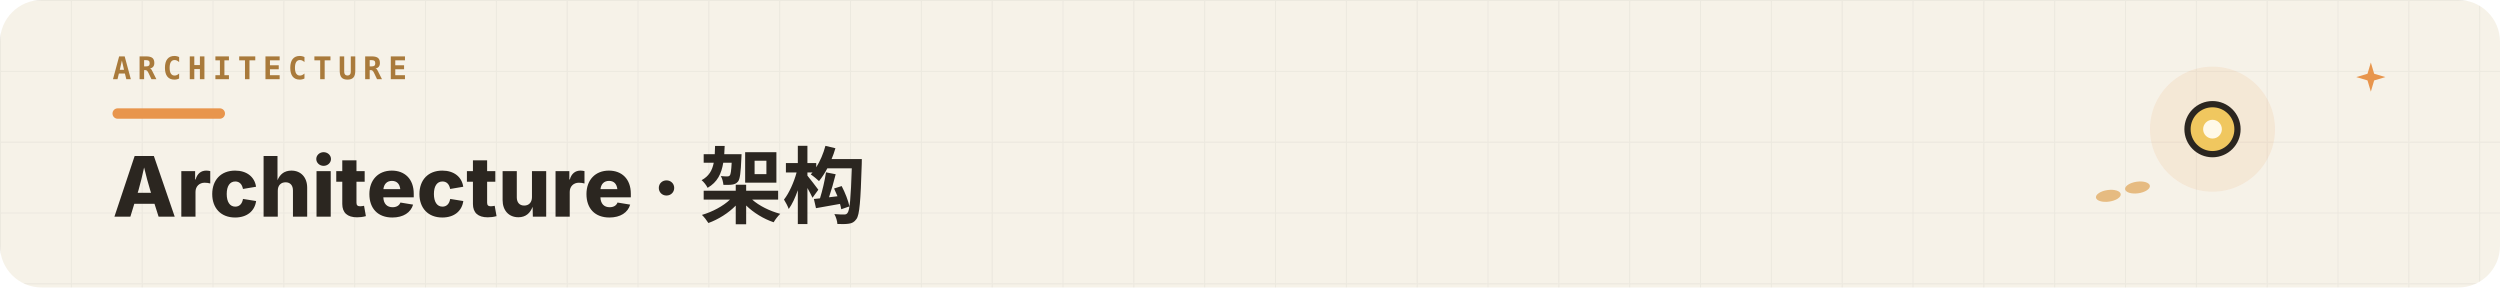
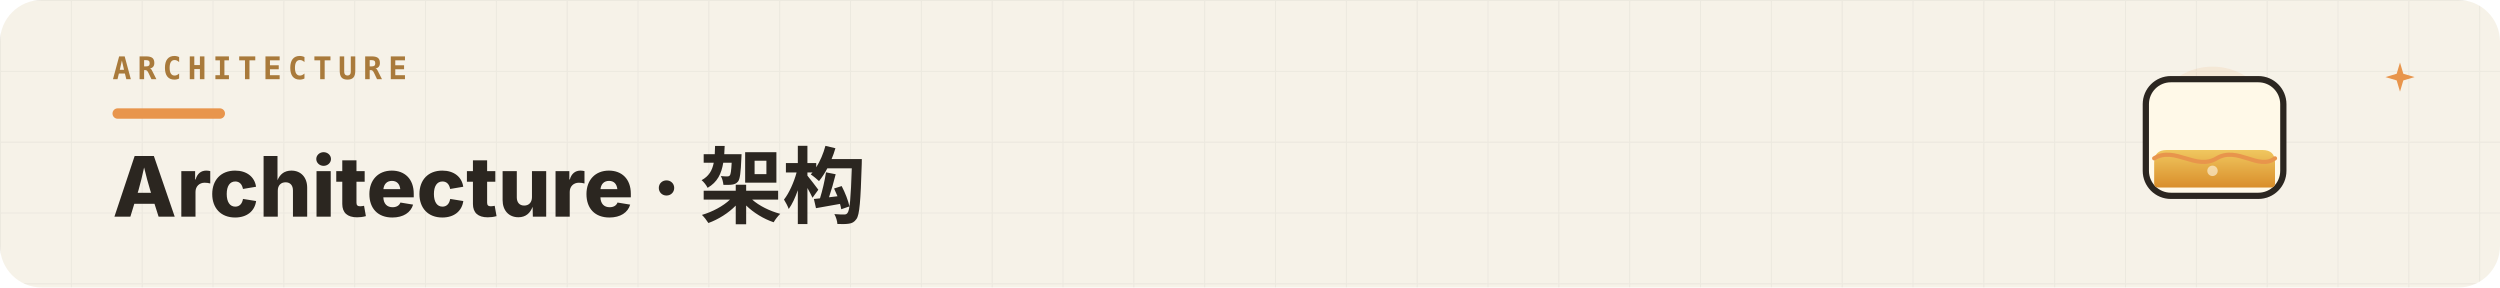
<svg xmlns="http://www.w3.org/2000/svg" width="1200" height="138" viewBox="0 0 1200 138" role="img" aria-label="Architecture · 架构">
  <defs>
    <pattern id="g" width="34" height="34" patternUnits="userSpaceOnUse">
      <path d="M34 0H0V34" fill="none" stroke="#2B2620" stroke-opacity="0.045" />
    </pattern>
+     <linearGradient id="wg" x1="0" y1="1" x2="0" y2="0">
+       <stop offset="0" stop-color="#D98E2B" />
+       <stop offset="1" stop-color="#F0C75F" />
+     </linearGradient>
  </defs>
  <rect width="1200" height="138" rx="20" fill="#F6F2E8" />
  <rect width="1200" height="138" rx="20" fill="url(#g)" />
  <text x="54" y="38" font-family="ui-monospace, 'SF Mono', Menlo, monospace" font-size="15" font-weight="700" letter-spacing="3" fill="#A97A3B">ARCHITECTURE</text>
  <rect x="54" y="52" width="54" height="5" rx="2.5" fill="#E8954C" />
  <text x="54" y="104" font-family="-apple-system, BlinkMacSystemFont, 'Segoe UI', 'PingFang SC', sans-serif" font-size="40" font-weight="800" fill="#2B2620">Architecture · 架构</text>
  <circle cx="1062" cy="62" r="30" fill="#E8954C" opacity="0.12" />
-   <circle cx="1062" cy="62" r="12" fill="#F0C75F" stroke="#2B2620" stroke-width="3" />
-   <circle cx="1062" cy="62" r="4.5" fill="#FFF9E8" />
-   <ellipse cx="1012" cy="94" rx="6" ry="2.8" fill="#D98E2B" opacity="0.55" transform="rotate(-8 1012 94)" />
-   <ellipse cx="1026" cy="90" rx="6" ry="2.8" fill="#D98E2B" opacity="0.55" transform="rotate(-8 1026 90)" />
-   <path d="M1138 30 L1139.6 35.4 L1145 37 L1139.6 38.6 L1138 44 L1136.4 38.6 L1131 37 L1136.4 35.4 Z" fill="#E8954C" />
+   <rect x="1030" y="38" width="66" height="56" rx="12" fill="#FFF9E8" stroke="#2B2620" stroke-width="3" />
+   <path d="M1034 88 L1034 78 Q1034 72 1040 72 L1086 72 Q1092 72 1092 78 L1092 88 Q1092 90 1090 90 L1036 90 Q1034 90 1034 88 Z" fill="url(#wg)" />
+   <path d="M1034 76 C1044 70 1054 82 1064 76 C1074 70 1084 82 1092 76" fill="none" stroke="#E8954C" stroke-width="2" stroke-linecap="round" />
+   <circle cx="1062" cy="82" r="2.5" fill="#FFF9E8" opacity="0.6" />
+   <path d="M1152 30 L1153.6 35.4 L1159 37 L1153.6 38.6 L1152 44 L1150.4 38.6 L1145 37 L1150.4 35.4 Z" fill="#E8954C" />
</svg>
